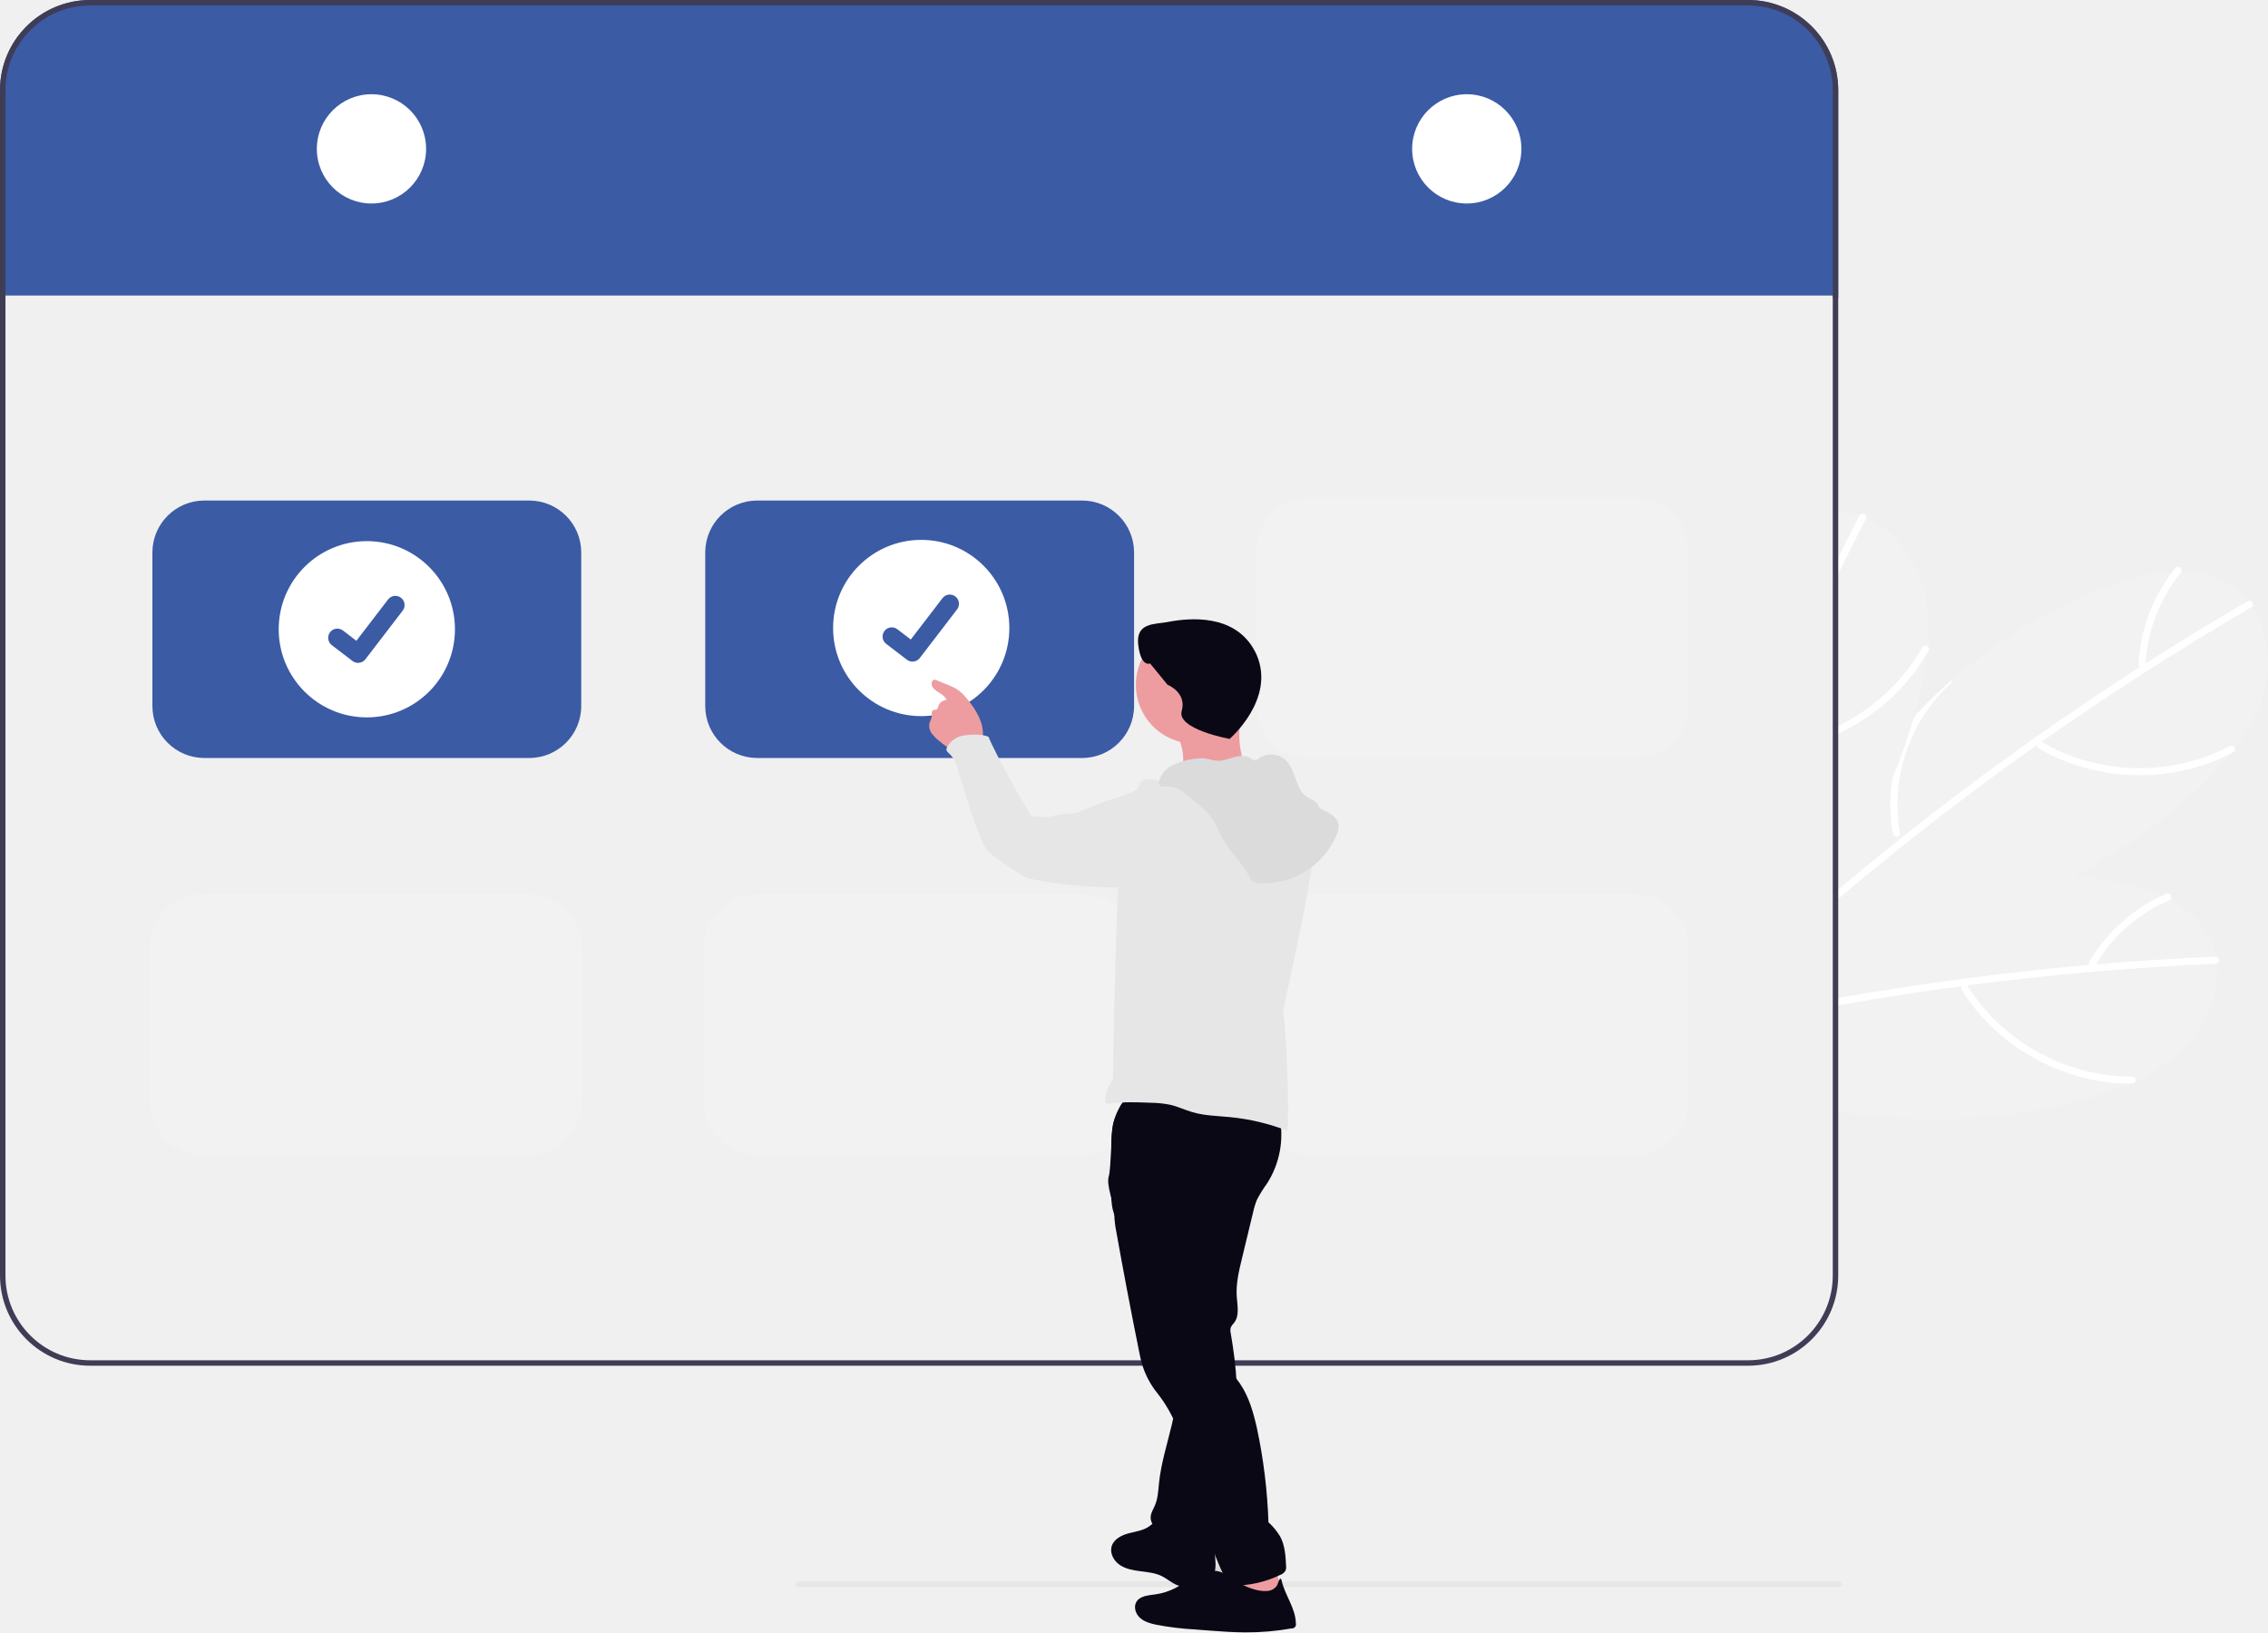
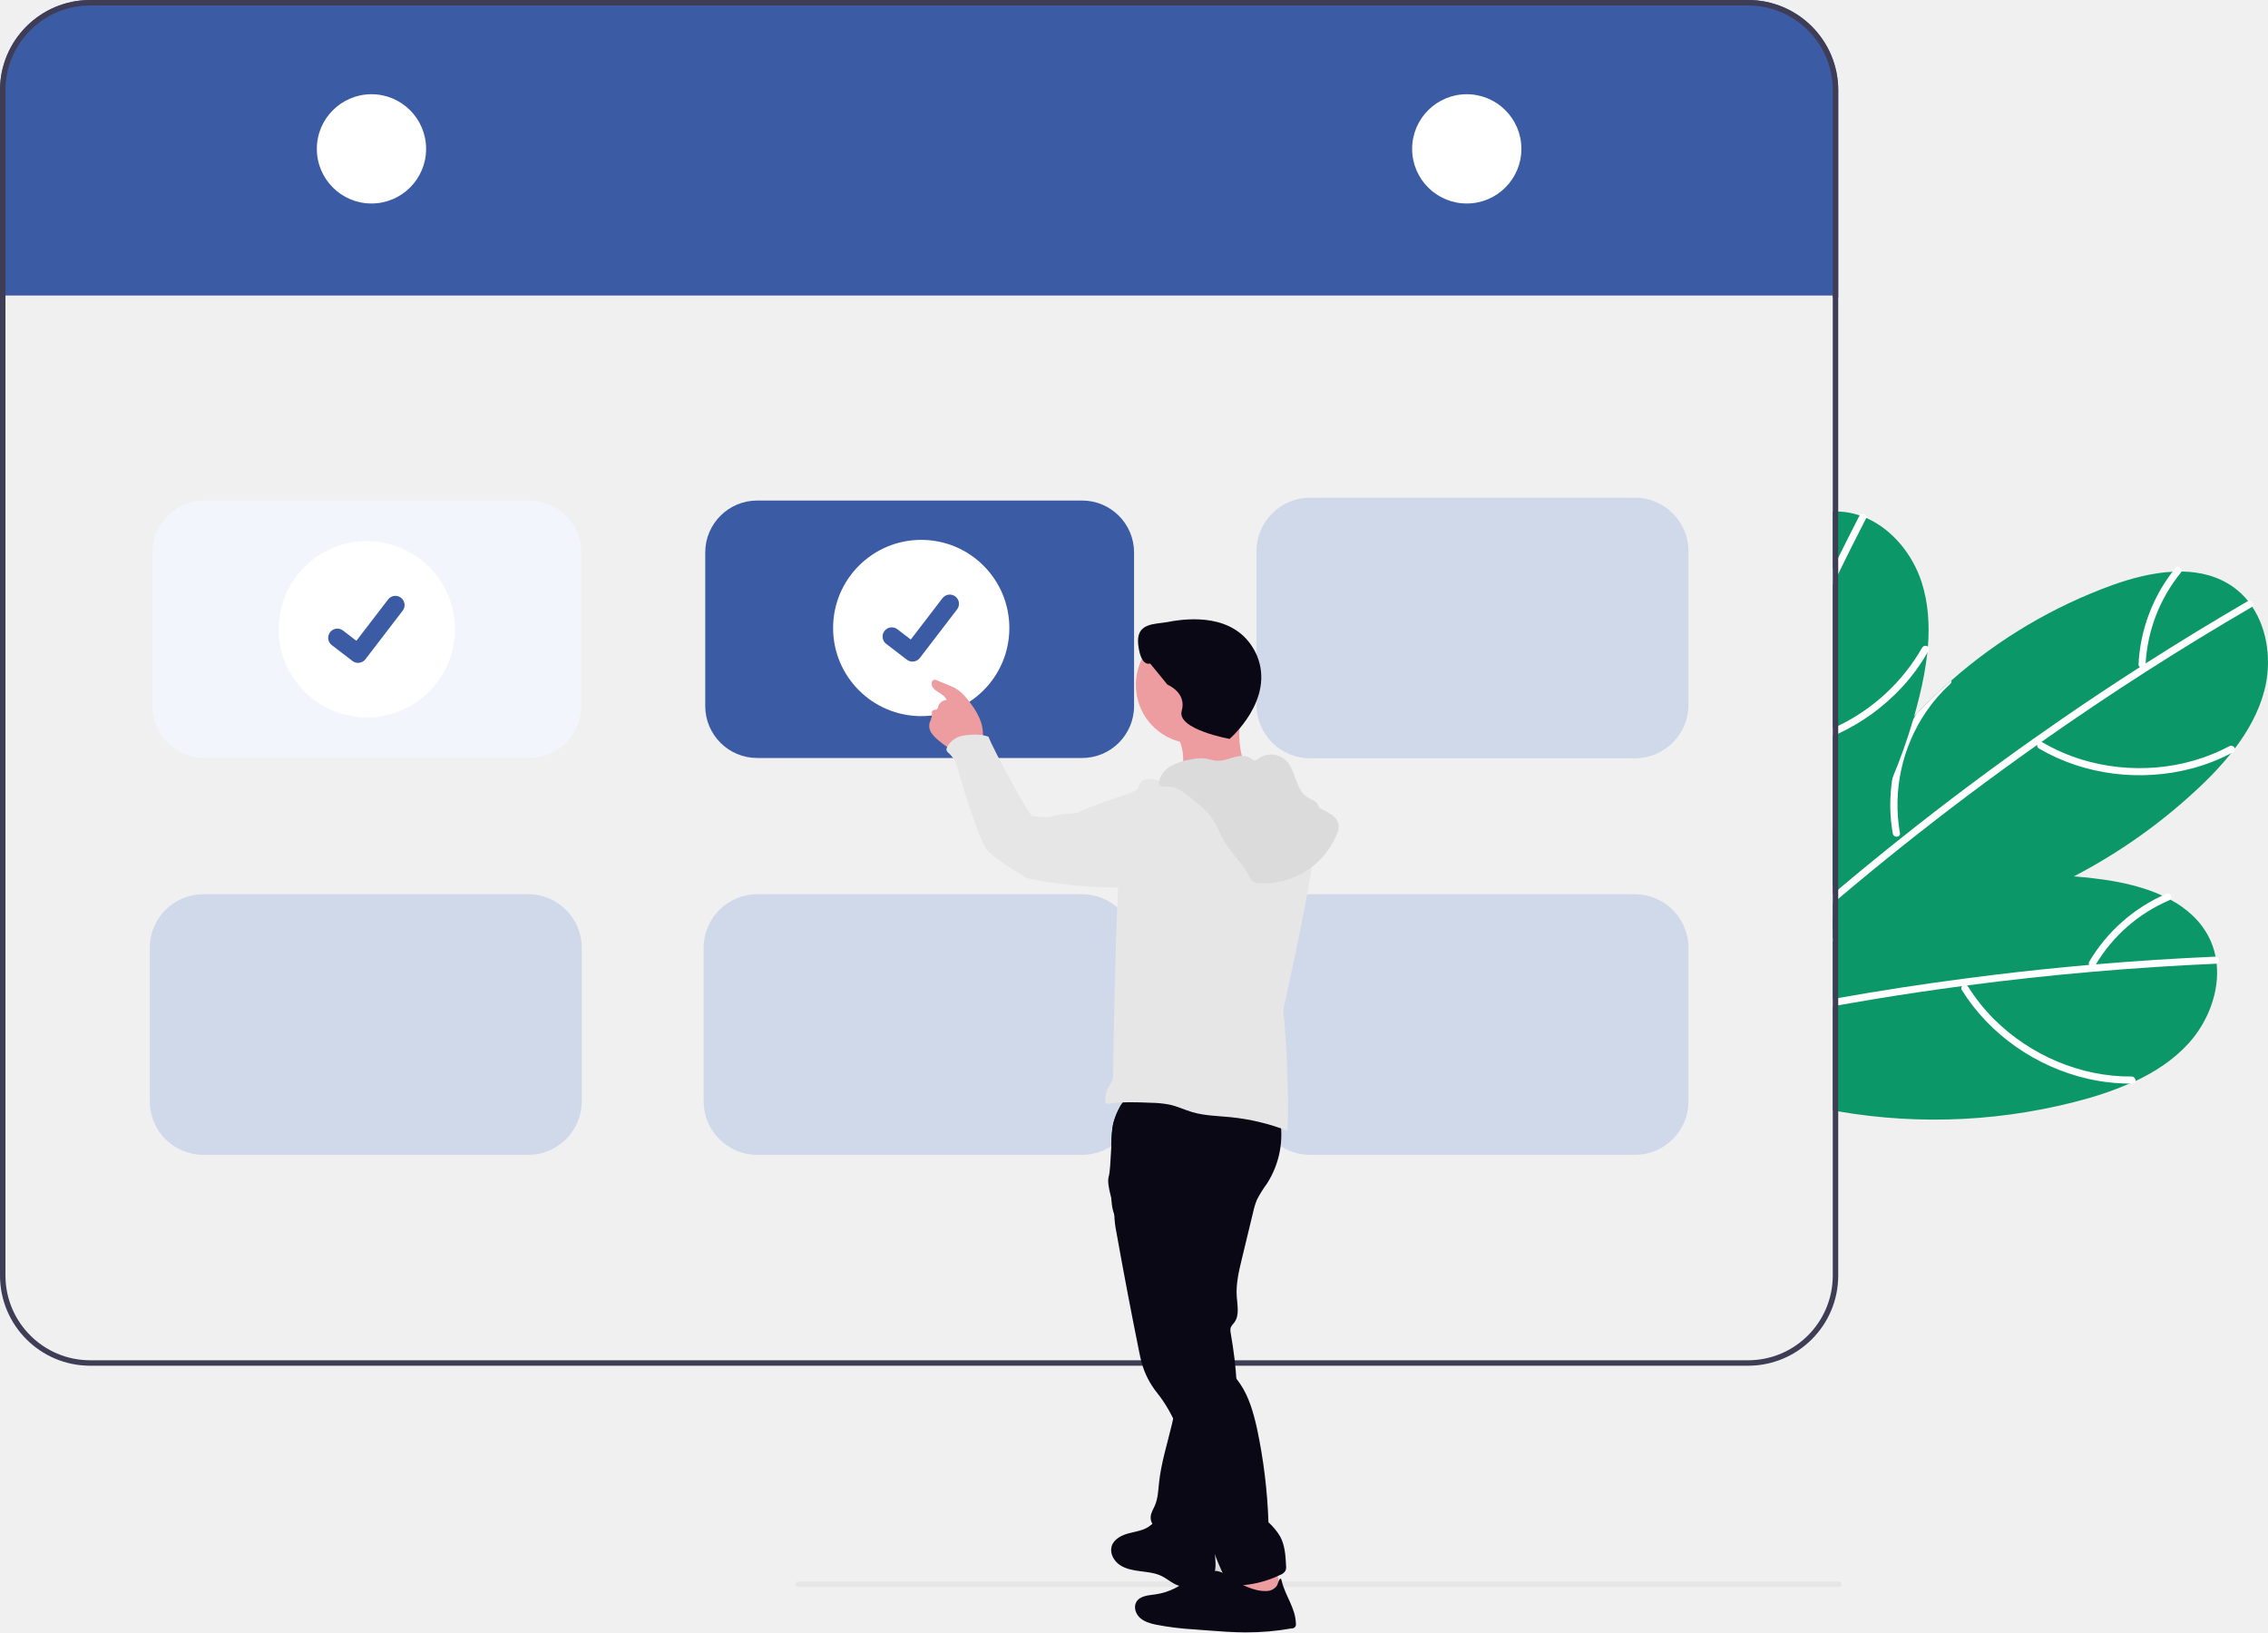
<svg xmlns="http://www.w3.org/2000/svg" width="960.001" height="690.941" viewBox="0 0 960.001 690.941">
  <defs>
    <linearGradient id="a" x1="-145.593" y1="1" x2="-145.593" gradientUnits="objectBoundingBox">
      <stop offset="0" stop-color="gray" stop-opacity="0.251" />
      <stop offset="0.535" stop-color="gray" stop-opacity="0.122" />
      <stop offset="1" stop-color="gray" stop-opacity="0.102" />
    </linearGradient>
  </defs>
  <g transform="translate(-480 -195)">
    <g transform="translate(1255.777 411.489)">
-       <path d="M994.932,546.427c-6.231,6.808-13.959,11.876-22.345,15.811h-.01c-.789.374-1.578.738-2.377,1.082h-.01l-.01.01-.01-.01h-.01a.01.01,0,0,1-.01.01h-.01l-.01-.01c-.01.01-.01.01-.02,0l-.01.01-.01-.01h-.01c-.01.01-.01.01-.02,0h-.01a141.386,141.386,0,0,1-17.257,6.17,239.386,239.386,0,0,1-106.325,5.554l-2.023-.364V492.632c.668-.283,1.346-.566,2.023-.84q6.631-2.746,13.424-5.048,9.772-3.338,19.816-5.725a214.62,214.62,0,0,1,66.8-5.4q6.115.455,12.2,1.315c8.487,1.184,17.389,3.247,25.218,6.828h.01c1.143.536,2.266,1.093,3.379,1.689,6.959,3.773,12.826,8.963,16.407,16.074a30.922,30.922,0,0,1,2.752,8.082v.02c.2.971.344,1.952.455,2.923C1008.2,524.526,1003.236,537.343,994.932,546.427Z" transform="translate(-844.441 -321.168)" fill="#f2f2f2" />
+       <path d="M994.932,546.427c-6.231,6.808-13.959,11.876-22.345,15.811h-.01c-.789.374-1.578.738-2.377,1.082h-.01l-.01.01-.01-.01h-.01a.01.01,0,0,1-.01.01h-.01l-.01-.01c-.01.01-.01.01-.02,0l-.01.01-.01-.01h-.01c-.01.01-.01.01-.02,0h-.01a141.386,141.386,0,0,1-17.257,6.17,239.386,239.386,0,0,1-106.325,5.554l-2.023-.364V492.632c.668-.283,1.346-.566,2.023-.84q6.631-2.746,13.424-5.048,9.772-3.338,19.816-5.725a214.62,214.62,0,0,1,66.8-5.4q6.115.455,12.2,1.315c8.487,1.184,17.389,3.247,25.218,6.828h.01c1.143.536,2.266,1.093,3.379,1.689,6.959,3.773,12.826,8.963,16.407,16.074a30.922,30.922,0,0,1,2.752,8.082v.02c.2.971.344,1.952.455,2.923C1008.2,524.526,1003.236,537.343,994.932,546.427Z" transform="translate(-844.441 -321.168)" fill="#0c9769" />
      <path d="M1006.929,512.154a1.392,1.392,0,0,1-.3.04q-25.992,1.138-51.914,3.379h-.03c-.071.01-.131.01-.2.02q-26.614,2.306-53.118,5.776c-.748.1-1.487.2-2.226.293q-18.329,2.443-36.588,5.422-8.057,1.32-16.084,2.751c-.678.121-1.345.233-2.023.364v-3.065c.678-.131,1.355-.243,2.023-.364q26.736-4.734,53.653-8.265,6.767-.91,13.555-1.72,19.6-2.367,39.269-4.087l2.873-.243q25.173-2.14,50.416-3.247a.954.954,0,0,1,.243.02C1008.092,509.372,1008.436,511.8,1006.929,512.154Z" transform="translate(-844.441 -320.772)" fill="#fff" />
      <path d="M970.322,559.809c-21.587.159-42.853-8.995-58.122-24.145a78.719,78.719,0,0,1-11.313-14.233c-1.029-1.65-3.437.17-2.417,1.806,11.858,19.018,31.611,32.565,53.389,37.547A81.746,81.746,0,0,0,970.71,562.8C972.645,562.787,972.244,559.8,970.322,559.809Z" transform="translate(-843.82 -320.639)" fill="#fff" />
      <path d="M879.7,480.95a1.712,1.712,0,0,1-1.264,1.143,65.975,65.975,0,0,0-14.242,5.564,69.195,69.195,0,0,0-17.733,13.4c-.273.273-.536.546-.789.829-.425.445-.83.9-1.234,1.366v-4.41c.648-.688,1.325-1.366,2.023-2.013a72.747,72.747,0,0,1,13.423-10.156Q869.66,483.337,879.7,480.95Z" transform="translate(-844.441 -321.1)" fill="#fff" />
      <path d="M984.476,482.873a70.206,70.206,0,0,0-32.8,28.916,1.517,1.517,0,0,0,.8,1.976,1.545,1.545,0,0,0,1.976-.8,66.812,66.812,0,0,1,31.152-27.3c1.786-.763.655-3.56-1.134-2.8Z" transform="translate(-843.202 -321.079)" fill="#fff" />
-       <path d="M1027.109,398.517c-2.347,8.922-6.848,17-12.442,24.379l-.01.01c-.516.688-1.052,1.386-1.608,2.053v.01a140.887,140.887,0,0,1-12.554,13.545,236.13,236.13,0,0,1-53.987,38.571c-31.024,16.205-65.7,25.785-100.043,26.331-.263.01-.526.01-.789.01-.415.01-.83.01-1.234.01V457.461c.657-1.254,1.335-2.509,2.023-3.753a222.064,222.064,0,0,1,32.4-44.327c.3-.334.617-.668.93-.991q7.1-7.5,14.89-14.273a213.258,213.258,0,0,1,68.068-40.311c8.062-2.893,16.9-5.21,25.5-5.665,1.264-.071,2.519-.1,3.783-.091,7.921.111,15.517,1.983,22,6.616a31.356,31.356,0,0,1,6.191,5.877c.627.779,1.2,1.578,1.76,2.4v.01C1028.688,372.965,1030.245,386.611,1027.109,398.517Z" transform="translate(-844.441 -322.636)" fill="#f2f2f2" />
+       <path d="M1027.109,398.517c-2.347,8.922-6.848,17-12.442,24.379l-.01.01c-.516.688-1.052,1.386-1.608,2.053v.01a140.887,140.887,0,0,1-12.554,13.545,236.13,236.13,0,0,1-53.987,38.571c-31.024,16.205-65.7,25.785-100.043,26.331-.263.01-.526.01-.789.01-.415.01-.83.01-1.234.01V457.461c.657-1.254,1.335-2.509,2.023-3.753a222.064,222.064,0,0,1,32.4-44.327c.3-.334.617-.668.93-.991q7.1-7.5,14.89-14.273a213.258,213.258,0,0,1,68.068-40.311c8.062-2.893,16.9-5.21,25.5-5.665,1.264-.071,2.519-.1,3.783-.091,7.921.111,15.517,1.983,22,6.616a31.356,31.356,0,0,1,6.191,5.877c.627.779,1.2,1.578,1.76,2.4v.01C1028.688,372.965,1030.245,386.611,1027.109,398.517Z" transform="translate(-844.441 -322.636)" fill="#0c9769" />
      <path d="M1021.991,362.8v.01a1.466,1.466,0,0,1-.243.172q-22.457,13.064-44.347,27.08c-.02.01-.03.02-.051.03a1.71,1.71,0,0,1-.182.111q-22.5,14.415-44.367,29.8c-.607.425-1.224.86-1.841,1.295q-15.1,10.667-29.882,21.789-27.92,21.03-54.615,43.619c-.678.567-1.345,1.143-2.023,1.72V484.49c.668-.577,1.346-1.153,2.023-1.72q10.227-8.634,20.636-17.025c2.074-1.669,4.157-3.338,6.241-4.987q27.768-22.108,56.779-42.567h.01q5.706-4.021,11.431-7.971,16.266-11.2,32.9-21.86c.8-.516,1.608-1.032,2.417-1.548q21.289-13.6,43.133-26.3a1.506,1.506,0,0,1,.223-.111C1021.748,359.794,1023.174,361.8,1021.991,362.8Z" transform="translate(-844.441 -322.495)" fill="#fff" />
      <path d="M1011.34,421.156c-19.043,10.168-42.128,11.941-62.687,5.617a78.727,78.727,0,0,1-16.63-7.349c-1.678-.984-2.965,1.747-1.3,2.722,19.335,11.333,43.121,14.155,64.72,8.45a81.746,81.746,0,0,0,17.631-6.971c1.708-.912-.037-3.375-1.733-2.469Z" transform="translate(-843.453 -321.813)" fill="#fff" />
      <path d="M869.575,458.463a69.341,69.341,0,0,1-.964-16.053,73.158,73.158,0,0,1,10.905-34.546q7.109-7.493,14.894-14.275a1.724,1.724,0,0,1-.593,1.6,66.2,66.2,0,0,0-10.026,11.539,69.921,69.921,0,0,0-11.21,51.481,1.226,1.226,0,0,1-.317,1.156,1.643,1.643,0,0,1-2.688-.906Z" transform="translate(-844.164 -322.11)" fill="#fff" />
      <path d="M987.988,346.619a70.2,70.2,0,0,0-15.611,40.842A1.517,1.517,0,0,0,974,388.838a1.545,1.545,0,0,0,1.378-1.628,66.812,66.812,0,0,1,14.908-38.643C991.517,347.062,989.217,345.111,987.988,346.619Z" transform="translate(-842.963 -322.659)" fill="#fff" />
-       <path d="M884.712,380.124v.01c-.07.87-.152,1.73-.243,2.59v.02a142.92,142.92,0,0,1-3.287,18.168c-.708,2.934-1.477,5.847-2.316,8.76-.1.374-.213.749-.324,1.113v.01a232.174,232.174,0,0,1-8.841,24.935,241.68,241.68,0,0,1-23.236,42.708c-.657.981-1.335,1.962-2.023,2.934V322.96c.678-.04,1.346-.04,2.023-.02q.485,0,.971.03a30.671,30.671,0,0,1,8.376,1.629c.951.314,1.871.668,2.782,1.062,11.036,4.835,19.705,15.5,23.468,27.221C884.884,361.663,885.45,370.9,884.712,380.124Z" transform="translate(-844.441 -322.927)" fill="#f2f2f2" />
+       <path d="M884.712,380.124v.01c-.07.87-.152,1.73-.243,2.59v.02a142.92,142.92,0,0,1-3.287,18.168c-.708,2.934-1.477,5.847-2.316,8.76-.1.374-.213.749-.324,1.113v.01a232.174,232.174,0,0,1-8.841,24.935,241.68,241.68,0,0,1-23.236,42.708c-.657.981-1.335,1.962-2.023,2.934V322.96c.678-.04,1.346-.04,2.023-.02q.485,0,.971.03a30.671,30.671,0,0,1,8.376,1.629c.951.314,1.871.668,2.782,1.062,11.036,4.835,19.705,15.5,23.468,27.221C884.884,361.663,885.45,370.9,884.712,380.124Z" transform="translate(-844.441 -322.927)" fill="#0c9769" />
      <path d="M858.593,325.649a1.087,1.087,0,0,1-.112.283q-6.145,11.942-12.017,24c-.678,1.386-1.355,2.782-2.023,4.168v-6.879q1-2.064,2.023-4.127,4.537-9.2,9.226-18.309a1.31,1.31,0,0,1,.122-.2C856.742,323.252,859.048,324.163,858.593,325.649Z" transform="translate(-844.441 -322.915)" fill="#fff" />
      <path d="M885.035,381.1c-.182.324-.364.647-.567.971a80.739,80.739,0,0,1-10.54,14.4,86.908,86.908,0,0,1-27.464,20c-.668.324-1.345.627-2.023.91V414.1c.678-.3,1.355-.617,2.023-.941a81.8,81.8,0,0,0,35.779-33.2,1.664,1.664,0,0,1,2.468-.475,1.166,1.166,0,0,1,.323,1.619Z" transform="translate(-844.441 -322.277)" fill="#fff" />
    </g>
    <path d="M951.53,205.653V293.52h-2.312v-.936H175.754v.936h-2.312V205.653A38.19,38.19,0,0,1,211.594,167.5H913.377a38.19,38.19,0,0,1,38.153,38.153Z" transform="translate(306.559 27.5)" fill="#3b5ba5" />
    <path d="M913.377,167.5H211.594a38.19,38.19,0,0,0-38.153,38.153V707.422a38.19,38.19,0,0,0,38.153,38.153H913.377a38.191,38.191,0,0,0,38.153-38.153V205.653A38.19,38.19,0,0,0,913.377,167.5Zm35.841,539.922a35.886,35.886,0,0,1-35.841,35.841H211.594a35.886,35.886,0,0,1-35.841-35.841V205.653a35.886,35.886,0,0,1,35.841-35.841H913.377a35.886,35.886,0,0,1,35.841,35.841Z" transform="translate(306.559 27.5)" fill="#3f3d56" />
    <circle cx="23.123" cy="23.123" r="23.123" transform="translate(614.113 234.887)" fill="#fff" />
    <circle cx="23.123" cy="23.123" r="23.123" transform="translate(1077.73 234.887)" fill="#fff" />
-     <path d="M388.773,459.72H251.218a22,22,0,0,1-21.98-21.98V372.727a22,22,0,0,1,21.98-21.98H388.773a22,22,0,0,1,21.98,21.98V437.74a22.005,22.005,0,0,1-21.98,21.98Z" transform="translate(315.271 56.114)" fill="#3b5ba5" />
+     <path d="M388.773,459.72H251.218a22,22,0,0,1-21.98-21.98V372.727a22,22,0,0,1,21.98-21.98H388.773a22,22,0,0,1,21.98,21.98V437.74a22.005,22.005,0,0,1-21.98,21.98Z" transform="translate(315.271 56.114)" fill="#f2f5fb" />
    <path d="M591.171,459.72H453.617a22,22,0,0,1-21.98-21.98V372.727a22,22,0,0,1,21.98-21.98H591.171a22,22,0,0,1,21.98,21.98V437.74a22.005,22.005,0,0,1-21.98,21.98Z" transform="translate(346.877 56.114)" fill="#3b5ba5" />
-     <path d="M591.261,605.191H453.707a22.672,22.672,0,0,1-22.646-22.646V517.531a22.672,22.672,0,0,1,22.646-22.646H591.261a22.672,22.672,0,0,1,22.646,22.646v65.014A22.672,22.672,0,0,1,591.261,605.191Z" transform="translate(346.785 78.621)" fill="#f2f2f2" />
-     <path d="M388.473,605.191H250.918a22.672,22.672,0,0,1-22.646-22.646V517.531a22.672,22.672,0,0,1,22.646-22.646H388.473a22.672,22.672,0,0,1,22.646,22.646v65.014a22.672,22.672,0,0,1-22.646,22.646Z" transform="translate(315.121 78.621)" fill="#f2f2f2" />
-     <path d="M793.66,605.191H656.105a22.672,22.672,0,0,1-22.646-22.646V517.531a22.672,22.672,0,0,1,22.646-22.646H793.66a22.672,22.672,0,0,1,22.646,22.646v65.014A22.672,22.672,0,0,1,793.66,605.191Z" transform="translate(378.391 78.621)" fill="#f2f2f2" />
-     <path d="M793.66,460.013H656.105a22.672,22.672,0,0,1-22.646-22.646V372.353a22.672,22.672,0,0,1,22.646-22.646H793.66a22.672,22.672,0,0,1,22.646,22.646v65.014A22.672,22.672,0,0,1,793.66,460.013Z" transform="translate(378.391 55.952)" fill="#f2f2f2" />
+     <path d="M591.261,605.191H453.707a22.672,22.672,0,0,1-22.646-22.646V517.531a22.672,22.672,0,0,1,22.646-22.646H591.261a22.672,22.672,0,0,1,22.646,22.646v65.014A22.672,22.672,0,0,1,591.261,605.191Z" transform="translate(346.785 78.621)" fill="#cfd9ea" />
+     <path d="M388.473,605.191H250.918a22.672,22.672,0,0,1-22.646-22.646V517.531a22.672,22.672,0,0,1,22.646-22.646H388.473a22.672,22.672,0,0,1,22.646,22.646v65.014a22.672,22.672,0,0,1-22.646,22.646Z" transform="translate(315.121 78.621)" fill="#cfd9ea" />
+     <path d="M793.66,605.191H656.105a22.672,22.672,0,0,1-22.646-22.646V517.531a22.672,22.672,0,0,1,22.646-22.646H793.66a22.672,22.672,0,0,1,22.646,22.646v65.014A22.672,22.672,0,0,1,793.66,605.191Z" transform="translate(378.391 78.621)" fill="#cfd9ea" />
+     <path d="M793.66,460.013H656.105a22.672,22.672,0,0,1-22.646-22.646V372.353a22.672,22.672,0,0,1,22.646-22.646H793.66a22.672,22.672,0,0,1,22.646,22.646v65.014A22.672,22.672,0,0,1,793.66,460.013Z" transform="translate(378.391 55.952)" fill="#cfd9ea" />
    <circle cx="37.3" cy="37.3" r="37.3" transform="translate(597.969 424.047)" fill="#fff" />
    <path d="M306.25,414.013a3.868,3.868,0,0,1-2.328-.773l-.042-.031-8.766-6.711a3.894,3.894,0,0,1,4.737-6.183l5.678,4.354,13.417-17.5a3.894,3.894,0,0,1,5.46-.721l-.083.113.086-.112a3.9,3.9,0,0,1,.721,5.46l-15.782,20.582A3.9,3.9,0,0,1,306.25,414.013Z" transform="translate(325.32 61.563)" fill="#3b5ba5" />
    <circle cx="37.3" cy="37.3" r="37.3" transform="translate(832.637 423.512)" fill="#fff" />
    <path d="M509.225,413.549a3.868,3.868,0,0,1-2.328-.773l-.042-.031-8.766-6.711a3.894,3.894,0,0,1,4.737-6.183L508.5,404.2l13.417-17.5a3.894,3.894,0,0,1,5.46-.721l-.083.113.086-.112a3.9,3.9,0,0,1,.721,5.46L512.323,412.03a3.9,3.9,0,0,1-3.1,1.52Z" transform="translate(357.014 61.491)" fill="#3b5ba5" />
    <path d="M906.378,732.812H465.885a1.156,1.156,0,0,1,0-2.312H906.378a1.156,1.156,0,0,1,0,2.312Z" transform="translate(352.043 133.911)" fill="#e6e6e6" />
    <g transform="translate(-683.91)">
      <path d="M279.454,796.9a.406.406,0,0,1,.085.043c-1.042-2.25-2.013-4.526-2.9-6.838-.1-.271-.2-.551-.306-.823.008.07.008.14.018.219.026.438.061.875.1,1.322.053.691.1,1.392.1,2.093.008.219.008.426.008.648a12.8,12.8,0,0,1-.263,2.539h.035c.219.018.42.026.631.061a8.568,8.568,0,0,1,2.387.682.521.521,0,0,1,.1.053Z" transform="translate(1401.857 63.627)" fill="url(#a)" />
      <path d="M18.5,67.489c.193-3.651,1.432-7.193,1.524-10.847a20.828,20.828,0,0,0-1.087-6.956q-.134-.37-.271-.737a24.868,24.868,0,1,1,25.7-8.668c-.095.345-.182.677-.252.987a7.086,7.086,0,0,0-.133.751,36.592,36.592,0,0,0,1.052,13.559c.937,3.421,2.526,6.9,5.51,8.824-5.785-.871-11.557.268-17.345,1.407a68.581,68.581,0,0,1-13.139,1.717C19.542,67.526,19.019,67.515,18.5,67.489Z" transform="translate(1644.709 460.025)" fill="#ed9da0" />
      <path d="M393.158,389.082a15.738,15.738,0,0,0,3.288,3.314c.817.669,1.654,1.353,2.531,1.968a10.853,10.853,0,0,0,5.383,2.19c2.565.171,8.008-1.332,9.6-3.529a6.365,6.365,0,0,0,.917-3.676,16.911,16.911,0,0,0-.884-5.142,28.657,28.657,0,0,0-4.151-7.512c-1.855-2.578-3.921-5.114-6.676-6.676a25.892,25.892,0,0,0-2.839-1.306c-1.674-.682-3.341-1.372-5.015-2.056a2.422,2.422,0,0,0-.91-.241c-1.346.014-1.594,2.069-.83,3.18,1.527,2.237,4.962,2.859,5.926,5.4a3.847,3.847,0,0,0-3.576,2.772,1.96,1.96,0,0,1-.482,1.118c-.442.355-1.132.154-1.634.422-.891.476-.5,1.8-.6,2.805a13.125,13.125,0,0,1-.917,2.524,5.363,5.363,0,0,0,.863,4.446Z" transform="translate(1165.104 116.29)" fill="#ed9da0" />
      <path d="M269.715,808.553c-.828-.828-2.183-.687-3.34-.5a123.916,123.916,0,0,1-18.779,1.519c-.788-3.845,1.5-7.586,2.235-11.437a10.309,10.309,0,0,1,.744-2.892c.886-1.7,2.883-2.477,4.759-2.872,3.384-.713,8.674-1.973,10.564,1.449C268.164,797.923,268.889,803.987,269.715,808.553Z" transform="translate(1436.955 63.346)" fill="#ed9da0" />
      <path d="M283.33,791.776c2.551,1.74,5.718,2.284,8.784,2.678s6.226.69,9.005,2.056c2.4,1.185,4.419,3.127,6.957,3.977a14.491,14.491,0,0,0,7.225.114c2.852-.535,5.892-1.574,7.432-4.038,1.372-2.19,1.226-4.968,1.038-7.546q-.332-4.368-.649-8.751a4.167,4.167,0,0,0-.542-2.115c-2.062-3.006-7.075,1.259-9.762,1.252-4.252-.007-8.818-2.31-11.884-5.129a3.615,3.615,0,0,0-.924-.7c-1.212-.542-2.424.462-3.5,1.339-.12.1-.241.2-.361.295-2.484,1.968-5.818,2.37-8.885,3.167s-6.36,2.4-7.312,5.43a4.617,4.617,0,0,0-.147.582C279.247,787.177,280.94,790.143,283.33,791.776Z" transform="translate(1354.533 65.602)" fill="#090814" />
      <path d="M319.114,576.021a38.331,38.331,0,0,1-5.253,28.282,52.807,52.807,0,0,0-4.27,6.847,31.115,31.115,0,0,0-1.666,5.426l-4.732,19.587c-1.279,5.285-2.564,10.677-2.18,16.1.268,3.781,1.221,8.033-1.108,11.022a8.12,8.12,0,0,0-1.408,1.931,4.889,4.889,0,0,0-.023,2.545c2.394,14.221,4.17,29.088-.155,42.845-3.921,12.469-4.143,26.285-7.476,38.924a8.677,8.677,0,0,1-2.07,4.316,6.785,6.785,0,0,1-3.1,1.475c-4.911,1.169-10.1-.2-14.678-2.323-3.219-1.492-6.684-4.108-6.409-7.645.131-1.683,1.114-3.154,1.781-4.708,1.308-3.04,1.413-6.437,1.767-9.729.886-8.268,3.434-16.244,5.36-24.331s3.234-16.536,1.6-24.686a215.944,215.944,0,0,0-15.882-48.857,5.894,5.894,0,0,0-1.455-2.188,15.045,15.045,0,0,1-2.059-1.405,6.212,6.212,0,0,1-.942-2.561c-.716-2.58-2.844-4.483-4.27-6.749-3.6-5.721-2.46-13.055-2.327-19.814.13-6.573-.817-13.207.261-19.69s4.793-13.114,11.045-15.146c3.1-1.007,6.446-.778,9.686-.458C286.318,566.734,303,569.853,319.114,576.021Z" transform="translate(1386.389 91.587)" fill="#090814" />
      <path d="M248.142,617.695a41.051,41.051,0,0,0,.863,7.6q4.54,25.459,9.675,50.812c.3,1.466.6,2.933.991,4.372a35.457,35.457,0,0,0,6.555,12.9c14.269,17.783,15.5,43.608,23.24,65.053.522,1.449,1.044,2.906,1.6,4.339a108.352,108.352,0,0,0,4.773,10.654,3.047,3.047,0,0,0,.984,1.272,2.921,2.921,0,0,0,1.553.3,45.345,45.345,0,0,0,20.106-4.573,4.165,4.165,0,0,0,2.136-1.774,4.292,4.292,0,0,0,.228-2.046c-.214-4.252-.476-8.657-2.5-12.393a26.444,26.444,0,0,0-4.955-6.006,227.384,227.384,0,0,0-4.858-39.744c-1.506-6.662-3.368-13.4-7.237-19.028-2.852-4.158-6.943-8.262-6.441-13.277.221-2.2,1.145-4.944-.649-6.24-.783-.569-1.942-.643-2.472-1.449a2.756,2.756,0,0,1-.349-1.245,30.745,30.745,0,0,1,.636-10.291,54.279,54.279,0,0,0,1.534-6.709,8.447,8.447,0,0,0-1.688-6.478c-.094-4.58.033-9.333-.061-13.906a25.792,25.792,0,0,1,.643-7.767c.348-1.2.877-2.343,1.145-3.569.957-4.4-1.433-9.668,1.412-13.156,1.185-1.449,3.013-2.169,4.566-3.214a16.753,16.753,0,0,0,6.267-9.012,49.738,49.738,0,0,0,1.775-11.034,11.356,11.356,0,0,0,.026-2.387,4.366,4.366,0,0,0-.321-1.193c-.884-1.989-3.261-2.758-5.377-3.267a174.1,174.1,0,0,0-41.057-4.8c-5.114-3.482-7.994-2.237-10.164,1.449a38.131,38.131,0,0,0-2.892,7.063c-.991,2.993-1.051,19.745-2.015,22.751C244.567,605.61,248.189,613.591,248.142,617.695Z" transform="translate(1387.432 91.138)" fill="#090814" />
      <path d="M19274.021,7160.922c-5.342-.523-10.785-.591-15.937-2.089-3.219-.94-6.273-2.419-9.545-3.166a43.488,43.488,0,0,0-8.041-.824c-5.957-.243-11.957-.48-17.857.4-.475.068-1.061.106-1.342-.281a1.24,1.24,0,0,1-.18-.7,11.9,11.9,0,0,1,1.521-6.33c.752-1.323,1.8-2.623,1.77-4.149-.039-.527.8-52.194,2.146-80.175a33.731,33.731,0,0,1-3.77.082,195.283,195.283,0,0,1-34.105-3.752c-1.273-.218-15-8.739-17.812-12.326-3.344-4.329-11.764-32.107-12.061-33.687a12.851,12.851,0,0,0-3.945-7.1,2.594,2.594,0,0,1-.936-1.251,1.985,1.985,0,0,1,.223-1.216,9.372,9.372,0,0,1,6.477-4.857,27.882,27.882,0,0,1,8.348-.33,18.9,18.9,0,0,1,2.732.727c2.205,5.972,17.576,33.644,18.381,33.6,2.2.136,6.941.94,8.934,0,2.258-1.057,9.674-1.1,10.072-1.319.9-.523,8.957-4.013,10.01-3.9-.66-.591,14.609-4.43,15.66-6.267.33-.575.426-1.331.883-1.77a4.577,4.577,0,0,1,.693-1.381,4.4,4.4,0,0,1,3.537-1.047,15.611,15.611,0,0,1,4.615.848v0c1.08,1.255,2.535,2.637,4.145,2.235a5.674,5.674,0,0,0,1.613-.863c2.865-1.847,6.385-2.283,9.758-2.792a143.186,143.186,0,0,0,20.086-4.518,20.61,20.61,0,0,1,5.943-1.207c4.217.024,7.949,2.821,10.592,6.107s4.512,7.125,7.1,10.45c1.848,2.366,4.049,4.455,5.773,6.912,4.354,6.2-13.281,80-13.043,81.243,1.652,11.745,2.52,44.429,1.787,50.454A92.187,92.187,0,0,0,19274.021,7160.922Z" transform="translate(-17589.389 -6493.069)" fill="#e6e6e6" />
      <path d="M224.918,407.565a25.14,25.14,0,0,1,8.9-2.929,18.751,18.751,0,0,1,5.661-.407c1.75.218,3.43.894,5.191.992,2.472.138,4.841-.865,7.23-1.518s5.146-.9,7.16.541a3.09,3.09,0,0,0,1.557.828,2.727,2.727,0,0,0,1.61-.789,9.173,9.173,0,0,1,11.433.6c4.558,4.275,4.043,12.626,9.385,15.868,1.473.893,3.355,1.364,4.215,2.859a10.558,10.558,0,0,0,.727,1.375,3.723,3.723,0,0,0,1.285.916,24.956,24.956,0,0,1,4.4,2.531,6.3,6.3,0,0,1,2.534,4.248,8,8,0,0,1-.778,3.573,33.525,33.525,0,0,1-32.582,20.832,5.157,5.157,0,0,1-3.409-1.065,6.443,6.443,0,0,1-1.193-1.971c-2.511-5.266-7.229-9.154-10.224-14.16-1.785-2.983-2.931-6.321-4.789-9.26-2.817-4.455-7.1-7.746-11.295-10.94-2.364-1.8-5-3.691-7.968-3.565-2.647.113-4.574.256-3.6-2.993a10.4,10.4,0,0,1,4.559-5.568Z" transform="translate(1434.381 111.787)" fill="#e6e6e6" />
      <path d="M224.918,407.565a25.14,25.14,0,0,1,8.9-2.929,18.751,18.751,0,0,1,5.661-.407c1.75.218,3.43.894,5.191.992,2.472.138,4.841-.865,7.23-1.518s5.146-.9,7.16.541a3.09,3.09,0,0,0,1.557.828,2.727,2.727,0,0,0,1.61-.789,9.173,9.173,0,0,1,11.433.6c4.558,4.275,4.043,12.626,9.385,15.868,1.473.893,3.355,1.364,4.215,2.859a10.558,10.558,0,0,0,.727,1.375,3.723,3.723,0,0,0,1.285.916,24.956,24.956,0,0,1,4.4,2.531,6.3,6.3,0,0,1,2.534,4.248,8,8,0,0,1-.778,3.573,33.525,33.525,0,0,1-32.582,20.832,5.157,5.157,0,0,1-3.409-1.065,6.443,6.443,0,0,1-1.193-1.971c-2.511-5.266-7.229-9.154-10.224-14.16-1.785-2.983-2.931-6.321-4.789-9.26-2.817-4.455-7.1-7.746-11.295-10.94-2.364-1.8-5-3.691-7.968-3.565-2.647.113-4.574.256-3.6-2.993a10.4,10.4,0,0,1,4.559-5.568Z" transform="translate(1434.381 111.787)" fill="#090814" opacity="0.05" />
      <path d="M242.838,817.065c1.8,1.681,4.278,2.417,6.682,2.939a120.421,120.421,0,0,0,16.631,2.055c1.808.134,3.622.275,5.43.415,5.3.4,10.613.811,15.939.83a109.908,109.908,0,0,0,19.6-1.694,1.663,1.663,0,0,0,1.79-1.989c-.115-6.624-4.54-11.769-6.028-18.224-.616-2.652-1.752,1.847-1.966,2.094a5.431,5.431,0,0,1-4.319,2.3c-5.47.3-11.6-3.027-15.939-5.986a20.408,20.408,0,0,0-2.953-1.827,8.688,8.688,0,0,0-2.387-.682,14.432,14.432,0,0,0-8.135,1.647c-3.267,1.62-6.137,3.951-9.367,5.618a26.33,26.33,0,0,1-8.4,2.659c-2.959.408-6.495.6-8.012,3.167a.025.025,0,0,0-.007.021C240.14,812.524,241.044,815.39,242.838,817.065Z" transform="translate(1403.521 62.637)" fill="#090814" />
      <path d="M263.908,372.848a4.594,4.594,0,0,1-1.717.639,5.54,5.54,0,0,1-4.59-.687Z" transform="translate(1433.861 115.494)" opacity="0.1" />
      <path d="M268.148,378.974s19.518-16.7,11.483-35.509a25.378,25.378,0,0,0-1.637-3.112c-8.509-13.923-26.14-12.821-36.142-10.84-5.47,1.01-13.518.17-12.361,9.725s5.018,7.805,5.018,7.805l7.343,8.981s8.267,3.284,6.037,11.089S268.148,378.974,268.148,378.974Z" transform="translate(1416.221 128.783)" fill="#090814" />
    </g>
  </g>
</svg>
